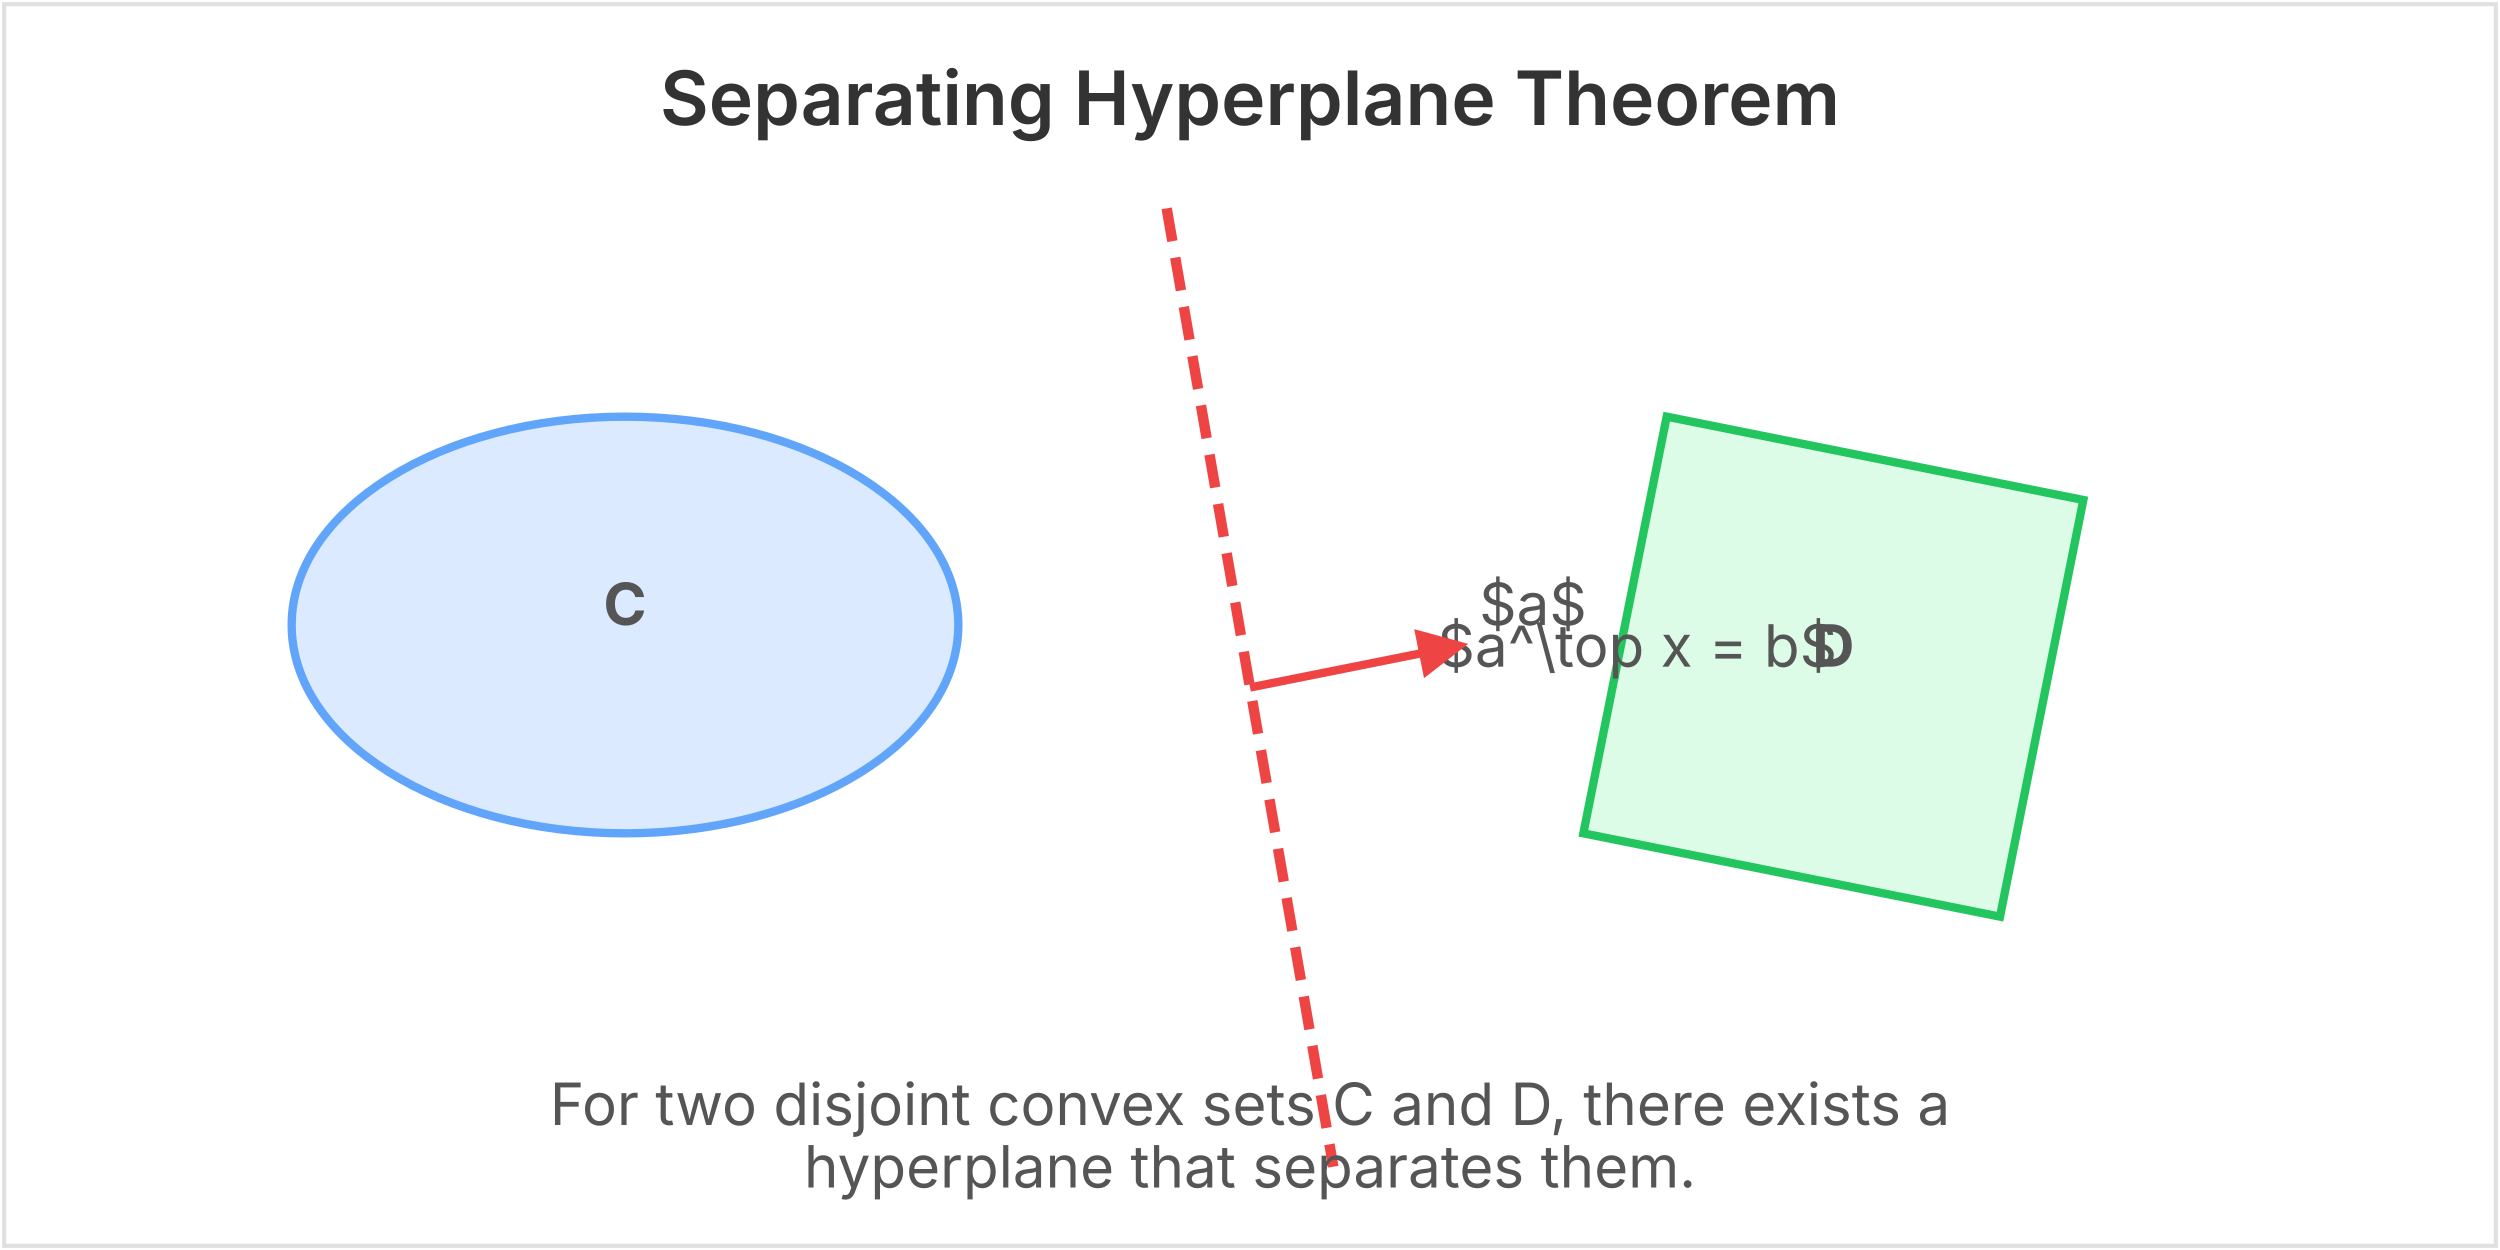
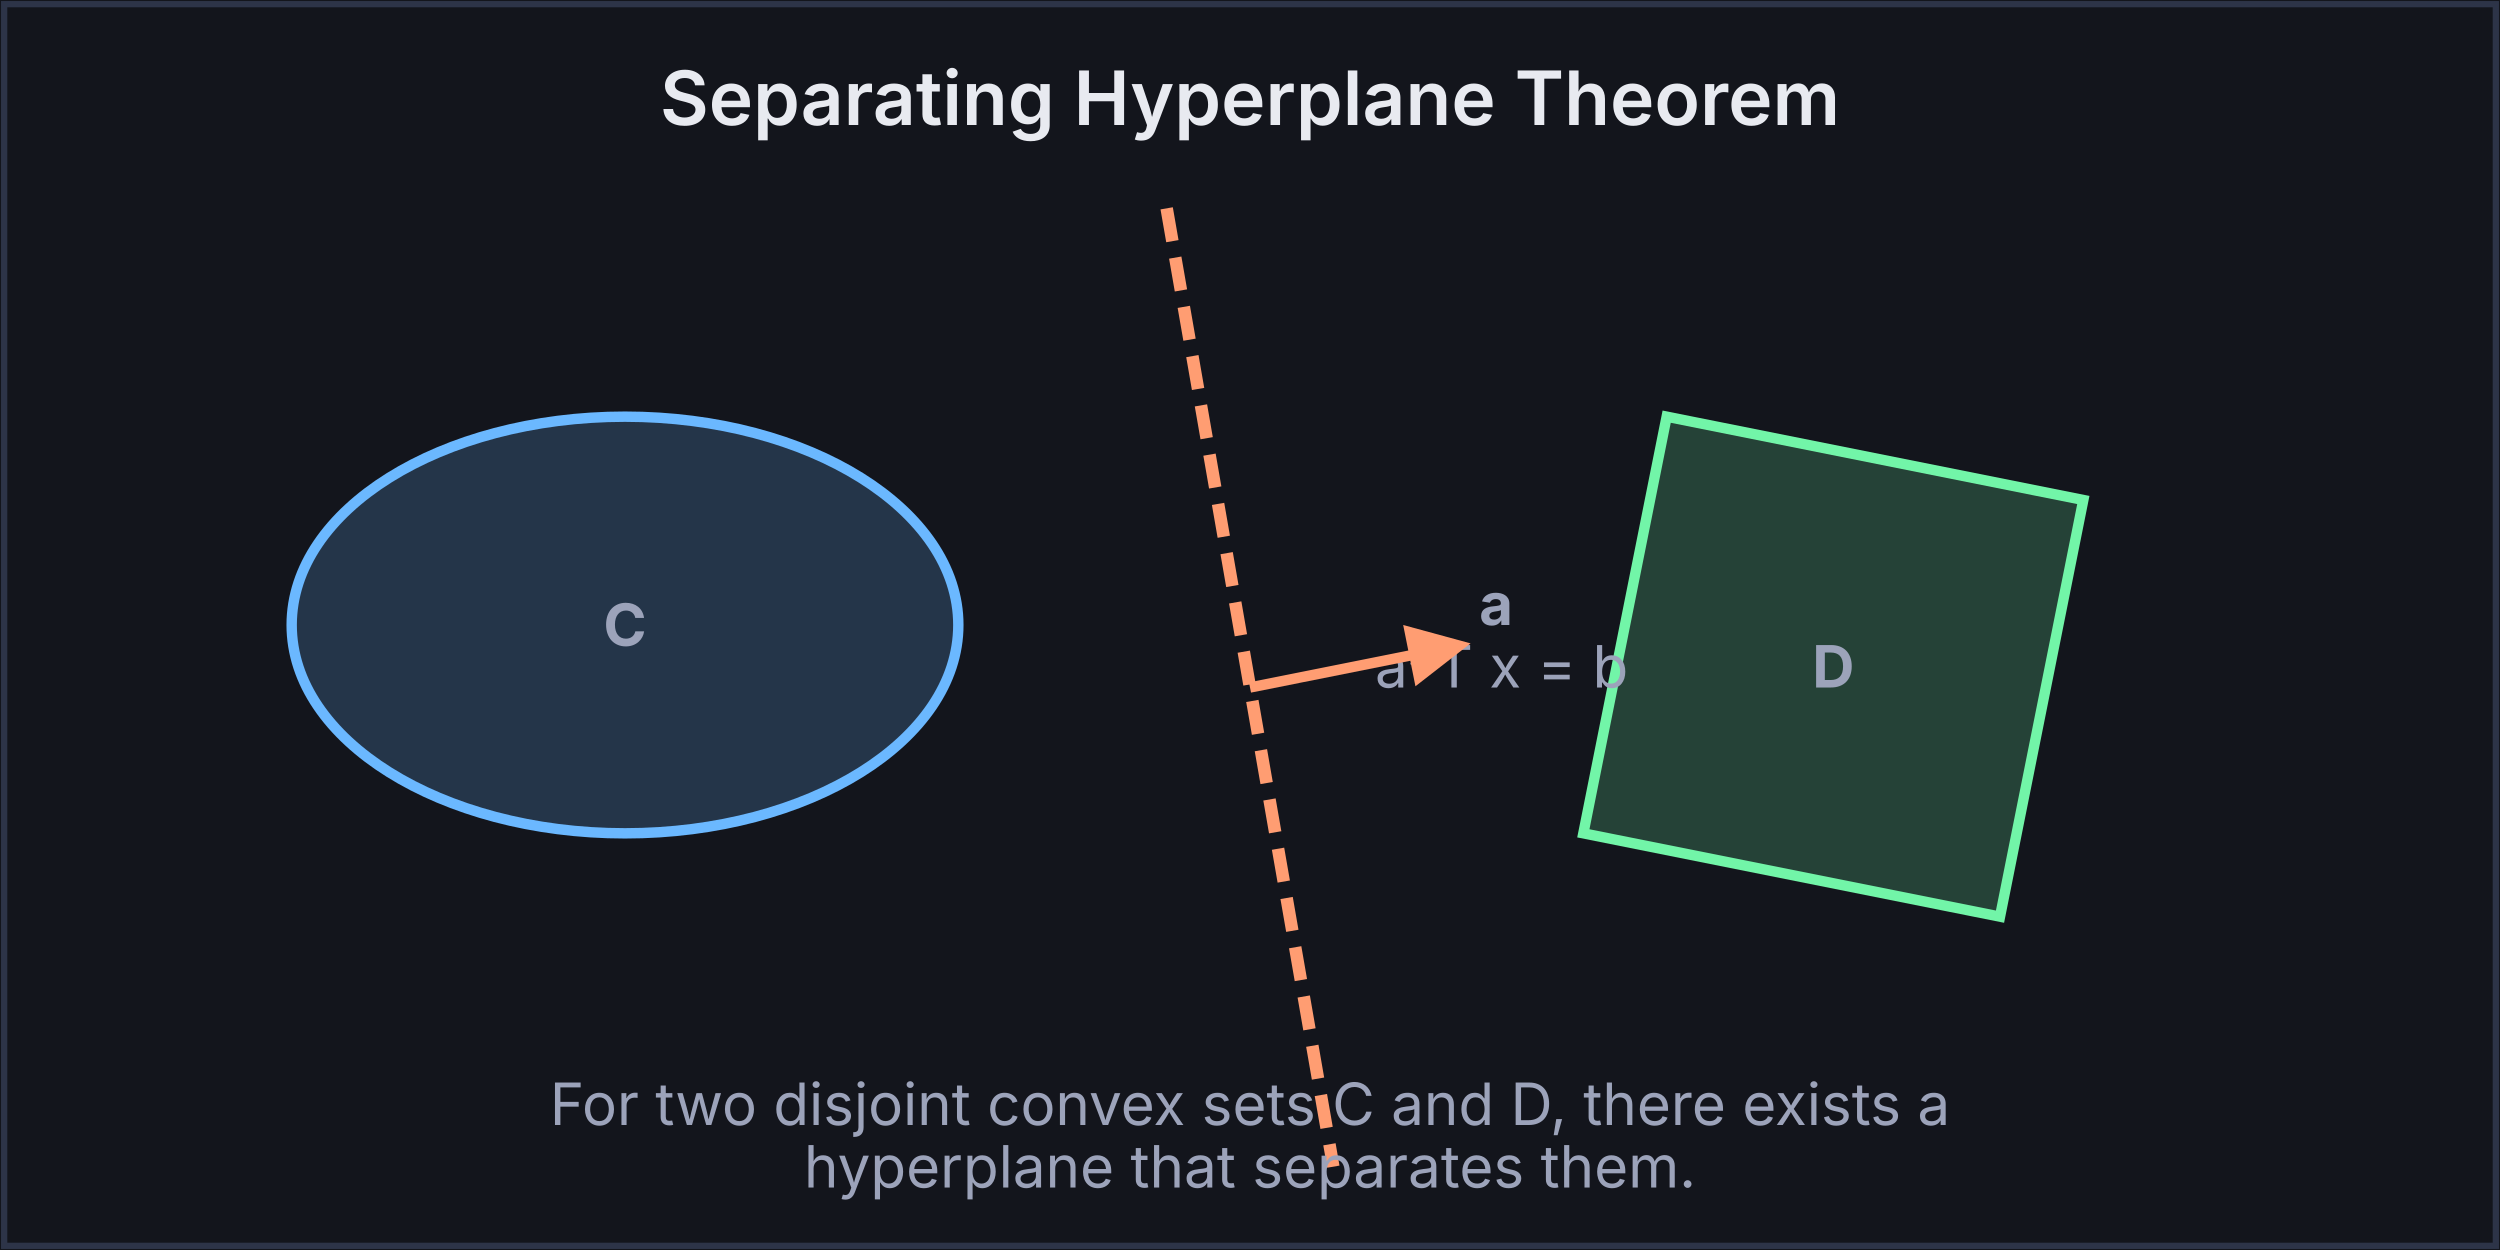
<svg xmlns="http://www.w3.org/2000/svg" width="600" height="300" viewBox="0 0 600 300">
  <defs>
    <style>
-       .title { font-family: 'Inter', sans-serif; font-size: 18px; font-weight: 600; fill: #333; }
-       .label { font-family: 'Inter', sans-serif; font-size: 14px; fill: #555; }
-       .set-c { fill: #dbeafe; stroke: #60a5fa; stroke-width: 2; }
-       .set-d { fill: #dcfce7; stroke: #22c55e; stroke-width: 2; }
-       .hyperplane { stroke: #ef4444; stroke-width: 2.5; stroke-dasharray: 8 4; }
-       .normal-vector { stroke: #ef4444; stroke-width: 2; marker-end: url(#arrowhead); }
+       .title { font-family: 'Inter', sans-serif; font-size: 18px; font-weight: 600; fill: #e8eaf0; }
+       .label { font-family: 'Inter', sans-serif; font-size: 14px; fill: #9ca3ba; }
+       .set-c { fill: rgba(107, 184, 255, 0.2); stroke: #6bb8ff; stroke-width: 2.5; }
+       .set-d { fill: rgba(114, 245, 168, 0.2); stroke: #72f5a8; stroke-width: 2.5; }
+       .hyperplane { stroke: #ff9d72; stroke-width: 3; stroke-dasharray: 8 4; }
+       .normal-vector { stroke: #ff9d72; stroke-width: 2.5; marker-end: url(#arrowhead); }
    </style>
    <marker id="arrowhead" viewBox="0 0 10 10" refX="8" refY="5" markerWidth="6" markerHeight="6" orient="auto-start-reverse">
-       <path d="M 0 0 L 10 5 L 0 10 z" fill="#ef4444" />
+       <path d="M 0 0 L 10 5 L 0 10 z" fill="#ff9d72" />
    </marker>
  </defs>
-   <rect x="1" y="1" width="598" height="298" fill="none" stroke="#e0e0e0" stroke-width="1" />
+   <rect width="600" height="300" fill="#13151c" />
+   <rect x="1" y="1" width="598" height="298" fill="none" stroke="#2d3448" stroke-width="1.5" />
  <text x="300" y="30" text-anchor="middle" class="title">Separating Hyperplane Theorem</text>
  <ellipse class="set-c" cx="150" cy="150" rx="80" ry="50" />
-   <text x="150" y="150" text-anchor="middle" class="label" font-weight="bold">C</text>
+   <text x="150" y="155" text-anchor="middle" class="label" font-weight="bold" fill="#6bb8ff">C</text>
  <path class="set-d" d="M 400,100 L 500,120 L 480,220 L 380,200 Z" />
-   <text x="440" y="160" text-anchor="middle" class="label" font-weight="bold">D</text>
+   <text x="440" y="165" text-anchor="middle" class="label" font-weight="bold" fill="#72f5a8">D</text>
  <line class="hyperplane" x1="280" y1="50" x2="320" y2="280" />
-   <text x="345" y="160" class="label" fill="#c00c0c">$a^\top x = b$</text>
+   <text x="330" y="165" class="label" fill="#ff9d72" font-size="13px">a^T x = b</text>
  <line class="normal-vector" x1="300" y1="165" x2="350" y2="155" />
-   <text x="355" y="150" class="label" fill="#c00c0c">$a$</text>
+   <text x="355" y="150" class="label" fill="#ff9d72" font-weight="bold">a</text>
  <text x="300" y="270" text-anchor="middle" class="label">For two disjoint convex sets C and D, there exists a</text>
  <text x="300" y="285" text-anchor="middle" class="label">hyperplane that separates them.</text>
</svg>
